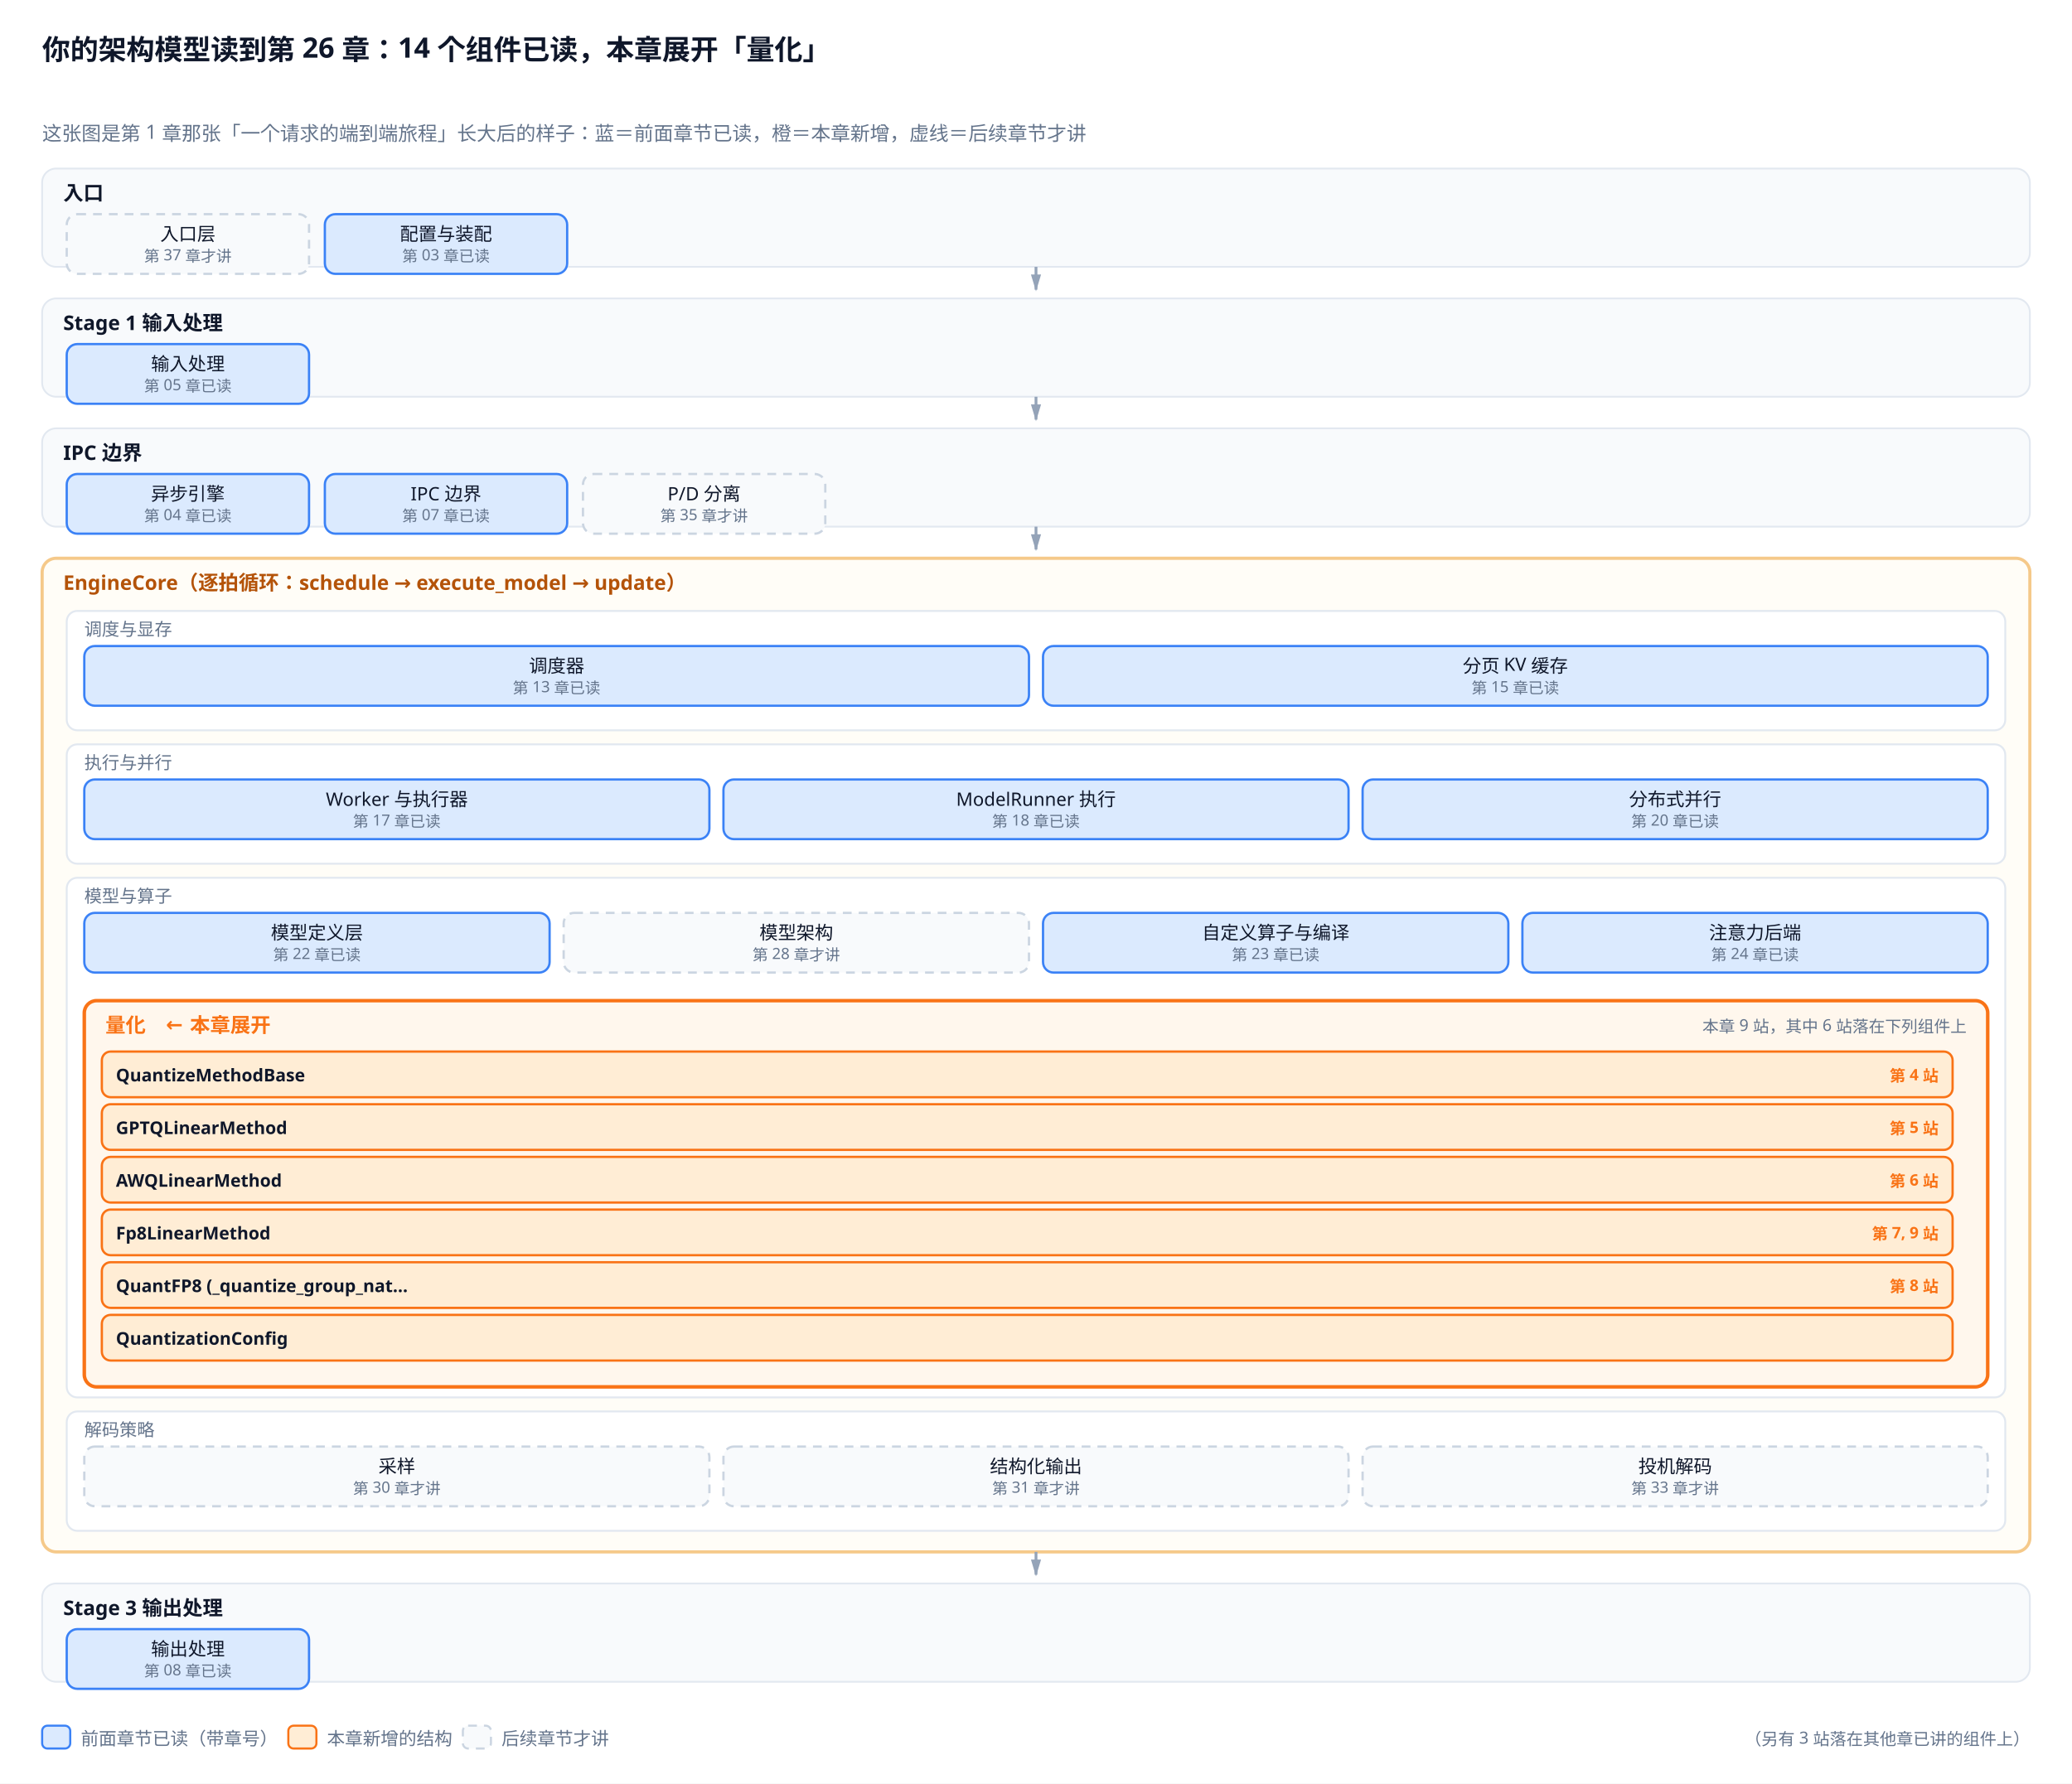
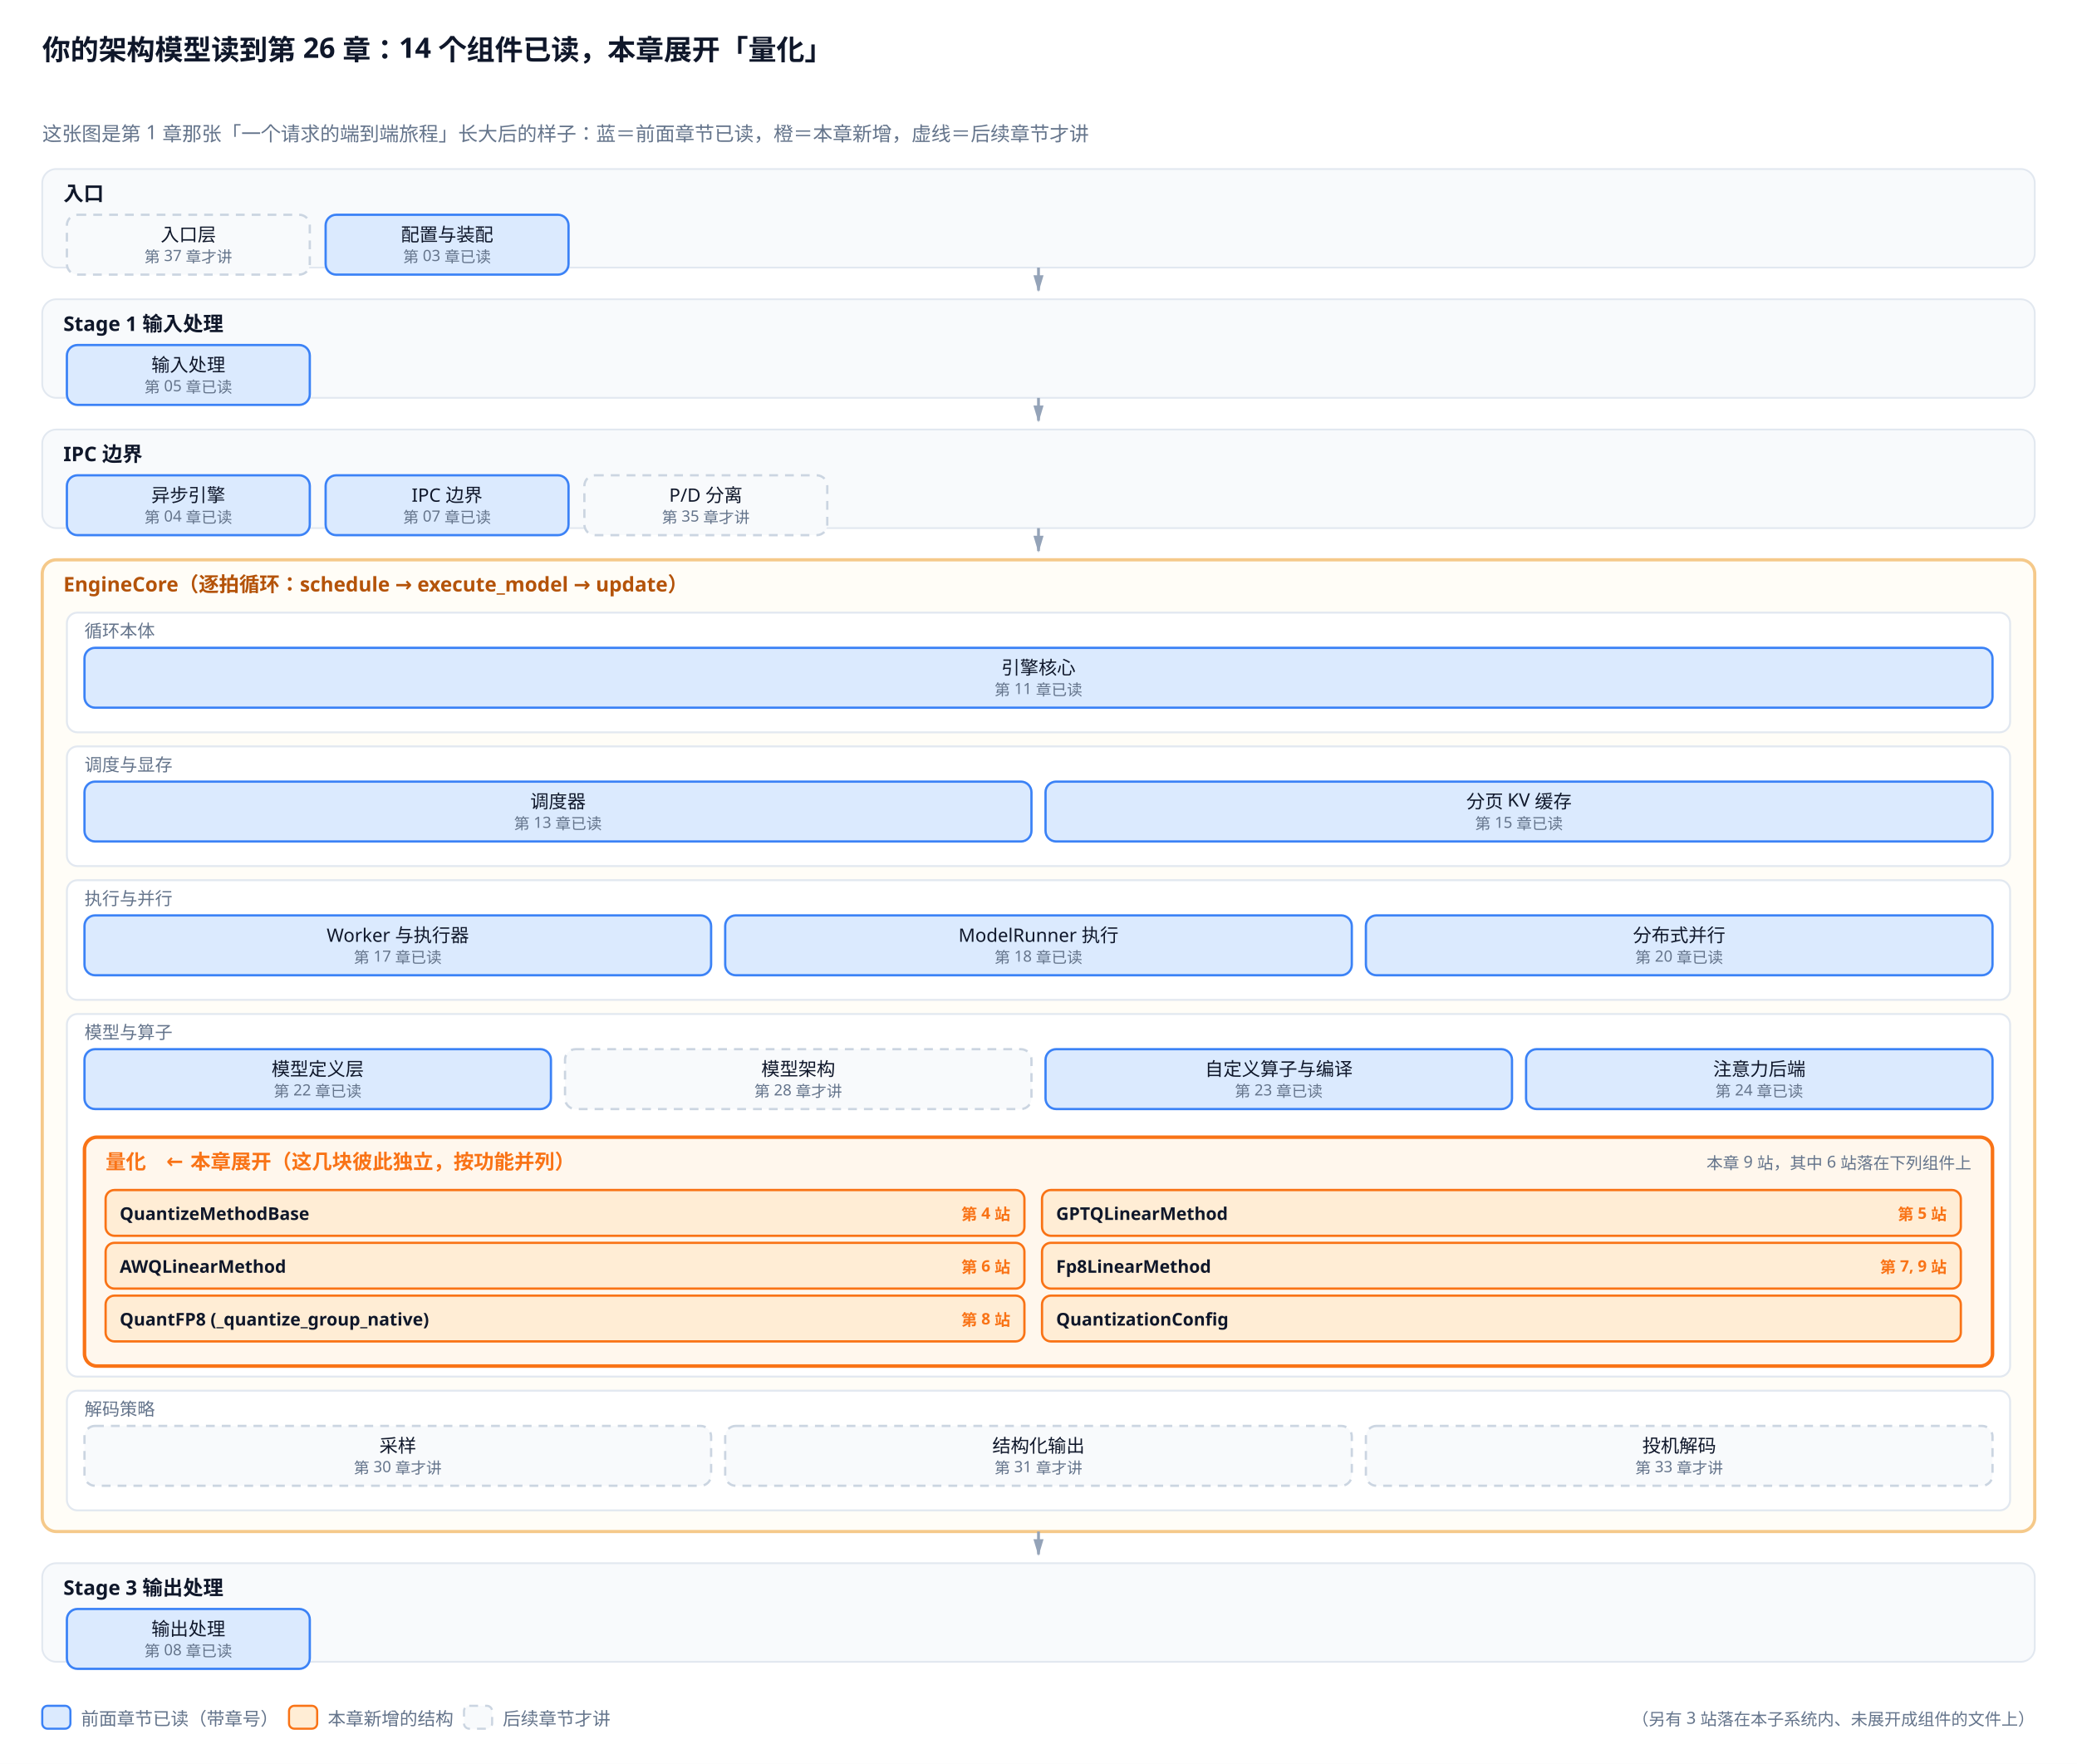
- <svg xmlns="http://www.w3.org/2000/svg" viewBox="0 0 1180 1016">
+ <svg xmlns="http://www.w3.org/2000/svg" viewBox="0 0 1180 1002">
  <defs>
    <marker id="a" viewBox="0 0 10 6" refX="9" refY="3" markerWidth="6" markerHeight="4" orient="auto">
      <path d="M0,0 L10,3 L0,6 Z" fill="#94a3b8" />
    </marker>
    <marker id="a2" viewBox="0 0 10 6" refX="9" refY="3" markerWidth="6" markerHeight="4" orient="auto">
      <path d="M0,0 L10,3 L0,6 Z" fill="#f97316" />
    </marker>
  </defs>
-   <rect width="1180" height="1016" fill="white" />
+   <rect width="1180" height="1002" fill="white" />
  <text x="24" y="34" font-family="sans-serif" font-size="16" fill="#0f172a" font-weight="bold">你的架构模型读到第 26 章：14 个组件已读，本章展开「量化」</text>
  <text x="24.0" y="80.0" font-family="sans-serif" font-size="11.2" fill="#64748b" text-anchor="start">这张图是第 1 章那张「一个请求的端到端旅程」长大后的样子：蓝＝前面章节已读，橙＝本章新增，虚线＝后续章节才讲</text>
  <rect x="24.0" y="96.0" width="1132.0" height="56.0" rx="8" fill="#f8fafc" stroke="#e2e8f0" stroke-width="1.0" />
  <text x="36.0" y="114.0" font-family="sans-serif" font-size="11.5" fill="#0f172a" text-anchor="start" font-weight="bold">入口</text>
  <rect x="38.0" y="122.0" width="138.0" height="34.0" rx="6" fill="#f8fafc" stroke="#cbd5e1" stroke-width="1.3" stroke-dasharray="5,4" />
  <text x="107.0" y="137.0" font-family="sans-serif" font-size="10.5" fill="#0f172a" text-anchor="middle">入口层</text>
  <text x="107.0" y="149.0" font-family="sans-serif" font-size="8.8" fill="#64748b" text-anchor="middle">第 37 章才讲</text>
  <rect x="185.0" y="122.0" width="138.0" height="34.0" rx="6" fill="#dbeafe" stroke="#3b82f6" stroke-width="1.3" />
  <text x="254.0" y="137.0" font-family="sans-serif" font-size="10.5" fill="#0f172a" text-anchor="middle">配置与装配</text>
  <text x="254.0" y="149.0" font-family="sans-serif" font-size="8.8" fill="#64748b" text-anchor="middle">第 03 章已读</text>
  <path d="M590.0,152.0 L590.0,165.0" stroke="#94a3b8" stroke-width="1.6" marker-end="url(#a)" />
  <rect x="24.0" y="170.0" width="1132.0" height="56.0" rx="8" fill="#f8fafc" stroke="#e2e8f0" stroke-width="1.0" />
  <text x="36.0" y="188.0" font-family="sans-serif" font-size="11.5" fill="#0f172a" text-anchor="start" font-weight="bold">Stage 1 输入处理</text>
  <rect x="38.0" y="196.0" width="138.0" height="34.0" rx="6" fill="#dbeafe" stroke="#3b82f6" stroke-width="1.3" />
  <text x="107.0" y="211.0" font-family="sans-serif" font-size="10.5" fill="#0f172a" text-anchor="middle">输入处理</text>
  <text x="107.0" y="223.0" font-family="sans-serif" font-size="8.8" fill="#64748b" text-anchor="middle">第 05 章已读</text>
  <path d="M590.0,226.0 L590.0,239.0" stroke="#94a3b8" stroke-width="1.6" marker-end="url(#a)" />
  <rect x="24.0" y="244.0" width="1132.0" height="56.0" rx="8" fill="#f8fafc" stroke="#e2e8f0" stroke-width="1.0" />
  <text x="36.0" y="262.0" font-family="sans-serif" font-size="11.5" fill="#0f172a" text-anchor="start" font-weight="bold">IPC 边界</text>
  <rect x="38.0" y="270.0" width="138.0" height="34.0" rx="6" fill="#dbeafe" stroke="#3b82f6" stroke-width="1.3" />
  <text x="107.0" y="285.0" font-family="sans-serif" font-size="10.5" fill="#0f172a" text-anchor="middle">异步引擎</text>
  <text x="107.0" y="297.0" font-family="sans-serif" font-size="8.8" fill="#64748b" text-anchor="middle">第 04 章已读</text>
  <rect x="185.0" y="270.0" width="138.0" height="34.0" rx="6" fill="#dbeafe" stroke="#3b82f6" stroke-width="1.3" />
  <text x="254.0" y="285.0" font-family="sans-serif" font-size="10.5" fill="#0f172a" text-anchor="middle">IPC 边界</text>
  <text x="254.0" y="297.0" font-family="sans-serif" font-size="8.8" fill="#64748b" text-anchor="middle">第 07 章已读</text>
  <rect x="332.0" y="270.0" width="138.0" height="34.0" rx="6" fill="#f8fafc" stroke="#cbd5e1" stroke-width="1.3" stroke-dasharray="5,4" />
  <text x="401.0" y="285.0" font-family="sans-serif" font-size="10.5" fill="#0f172a" text-anchor="middle">P/D 分离</text>
  <text x="401.0" y="297.0" font-family="sans-serif" font-size="8.8" fill="#64748b" text-anchor="middle">第 35 章才讲</text>
  <path d="M590.0,300.0 L590.0,313.0" stroke="#94a3b8" stroke-width="1.6" marker-end="url(#a)" />
-   <rect x="24.0" y="318.0" width="1132.0" height="566.0" rx="8" fill="#fffdf7" stroke="#f5c98a" stroke-width="1.8" />
+   <rect x="24.0" y="318.0" width="1132.0" height="552.0" rx="8" fill="#fffdf7" stroke="#f5c98a" stroke-width="1.8" />
  <text x="36.0" y="336.0" font-family="sans-serif" font-size="11.5" fill="#b45309" text-anchor="start" font-weight="bold">EngineCore（逐拍循环：schedule → execute_model → update）</text>
  <rect x="38.0" y="348.0" width="1104.0" height="68.0" rx="6" fill="#ffffff" stroke="#e2e8f0" stroke-width="1.1" />
-   <text x="48.0" y="362.0" font-family="sans-serif" font-size="10" fill="#64748b" text-anchor="start">调度与显存</text>
-   <rect x="48.0" y="368.0" width="538.0" height="34.0" rx="6" fill="#dbeafe" stroke="#3b82f6" stroke-width="1.3" />
-   <text x="317.0" y="383.0" font-family="sans-serif" font-size="10.5" fill="#0f172a" text-anchor="middle">调度器</text>
-   <text x="317.0" y="395.0" font-family="sans-serif" font-size="8.8" fill="#64748b" text-anchor="middle">第 13 章已读</text>
-   <rect x="594.0" y="368.0" width="538.0" height="34.0" rx="6" fill="#dbeafe" stroke="#3b82f6" stroke-width="1.3" />
-   <text x="863.0" y="383.0" font-family="sans-serif" font-size="10.5" fill="#0f172a" text-anchor="middle">分页 KV 缓存</text>
-   <text x="863.0" y="395.0" font-family="sans-serif" font-size="8.8" fill="#64748b" text-anchor="middle">第 15 章已读</text>
+   <text x="48.0" y="362.0" font-family="sans-serif" font-size="10" fill="#64748b" text-anchor="start">循环本体</text>
+   <rect x="48.0" y="368.0" width="1084.0" height="34.0" rx="6" fill="#dbeafe" stroke="#3b82f6" stroke-width="1.3" />
+   <text x="590.0" y="383.0" font-family="sans-serif" font-size="10.5" fill="#0f172a" text-anchor="middle">引擎核心</text>
+   <text x="590.0" y="395.0" font-family="sans-serif" font-size="8.8" fill="#64748b" text-anchor="middle">第 11 章已读</text>
  <rect x="38.0" y="424.0" width="1104.0" height="68.0" rx="6" fill="#ffffff" stroke="#e2e8f0" stroke-width="1.1" />
-   <text x="48.0" y="438.0" font-family="sans-serif" font-size="10" fill="#64748b" text-anchor="start">执行与并行</text>
-   <rect x="48.0" y="444.0" width="356.0" height="34.0" rx="6" fill="#dbeafe" stroke="#3b82f6" stroke-width="1.3" />
-   <text x="226.0" y="459.0" font-family="sans-serif" font-size="10.5" fill="#0f172a" text-anchor="middle">Worker 与执行器</text>
-   <text x="226.0" y="471.0" font-family="sans-serif" font-size="8.8" fill="#64748b" text-anchor="middle">第 17 章已读</text>
-   <rect x="412.0" y="444.0" width="356.0" height="34.0" rx="6" fill="#dbeafe" stroke="#3b82f6" stroke-width="1.3" />
-   <text x="590.0" y="459.0" font-family="sans-serif" font-size="10.5" fill="#0f172a" text-anchor="middle">ModelRunner 执行</text>
-   <text x="590.0" y="471.0" font-family="sans-serif" font-size="8.8" fill="#64748b" text-anchor="middle">第 18 章已读</text>
-   <rect x="776.0" y="444.0" width="356.0" height="34.0" rx="6" fill="#dbeafe" stroke="#3b82f6" stroke-width="1.3" />
-   <text x="954.0" y="459.0" font-family="sans-serif" font-size="10.5" fill="#0f172a" text-anchor="middle">分布式并行</text>
-   <text x="954.0" y="471.0" font-family="sans-serif" font-size="8.8" fill="#64748b" text-anchor="middle">第 20 章已读</text>
-   <rect x="38.0" y="500.0" width="1104.0" height="296.0" rx="6" fill="#ffffff" stroke="#e2e8f0" stroke-width="1.1" />
-   <text x="48.0" y="514.0" font-family="sans-serif" font-size="10" fill="#64748b" text-anchor="start">模型与算子</text>
-   <rect x="48.0" y="520.0" width="265.0" height="34.0" rx="6" fill="#dbeafe" stroke="#3b82f6" stroke-width="1.3" />
-   <text x="180.5" y="535.0" font-family="sans-serif" font-size="10.5" fill="#0f172a" text-anchor="middle">模型定义层</text>
-   <text x="180.5" y="547.0" font-family="sans-serif" font-size="8.8" fill="#64748b" text-anchor="middle">第 22 章已读</text>
-   <rect x="321.0" y="520.0" width="265.0" height="34.0" rx="6" fill="#f8fafc" stroke="#cbd5e1" stroke-width="1.3" stroke-dasharray="5,4" />
-   <text x="453.5" y="535.0" font-family="sans-serif" font-size="10.5" fill="#0f172a" text-anchor="middle">模型架构</text>
-   <text x="453.5" y="547.0" font-family="sans-serif" font-size="8.8" fill="#64748b" text-anchor="middle">第 28 章才讲</text>
-   <rect x="594.0" y="520.0" width="265.0" height="34.0" rx="6" fill="#dbeafe" stroke="#3b82f6" stroke-width="1.3" />
-   <text x="726.5" y="535.0" font-family="sans-serif" font-size="10.5" fill="#0f172a" text-anchor="middle">自定义算子与编译</text>
-   <text x="726.5" y="547.0" font-family="sans-serif" font-size="8.8" fill="#64748b" text-anchor="middle">第 23 章已读</text>
-   <rect x="867.0" y="520.0" width="265.0" height="34.0" rx="6" fill="#dbeafe" stroke="#3b82f6" stroke-width="1.3" />
-   <text x="999.5" y="535.0" font-family="sans-serif" font-size="10.5" fill="#0f172a" text-anchor="middle">注意力后端</text>
-   <text x="999.5" y="547.0" font-family="sans-serif" font-size="8.8" fill="#64748b" text-anchor="middle">第 24 章已读</text>
-   <rect x="48.0" y="570.0" width="1084.0" height="220.0" rx="7" fill="#fff7ed" stroke="#f97316" stroke-width="2.0" />
-   <text x="60.0" y="588.0" font-family="sans-serif" font-size="11.5" fill="#f97316" text-anchor="start" font-weight="bold">量化　← 本章展开</text>
-   <text x="1120.0" y="588.0" font-family="sans-serif" font-size="9.3" fill="#64748b" text-anchor="end">本章 9 站，其中 6 站落在下列组件上</text>
-   <rect x="58.0" y="599.0" width="1054.0" height="26.0" rx="5" fill="#ffedd5" stroke="#f97316" stroke-width="1.3" />
-   <text x="66.0" y="616.0" font-family="sans-serif" font-size="10" fill="#0f172a" text-anchor="start" font-weight="bold">QuantizeMethodBase</text>
-   <text x="1104.0" y="616.0" font-family="sans-serif" font-size="9" fill="#f97316" text-anchor="end" font-weight="bold">第 4 站</text>
-   <rect x="58.0" y="629.0" width="1054.0" height="26.0" rx="5" fill="#ffedd5" stroke="#f97316" stroke-width="1.3" />
-   <text x="66.0" y="646.0" font-family="sans-serif" font-size="10" fill="#0f172a" text-anchor="start" font-weight="bold">GPTQLinearMethod</text>
-   <text x="1104.0" y="646.0" font-family="sans-serif" font-size="9" fill="#f97316" text-anchor="end" font-weight="bold">第 5 站</text>
-   <rect x="58.0" y="659.0" width="1054.0" height="26.0" rx="5" fill="#ffedd5" stroke="#f97316" stroke-width="1.3" />
-   <text x="66.0" y="676.0" font-family="sans-serif" font-size="10" fill="#0f172a" text-anchor="start" font-weight="bold">AWQLinearMethod</text>
-   <text x="1104.0" y="676.0" font-family="sans-serif" font-size="9" fill="#f97316" text-anchor="end" font-weight="bold">第 6 站</text>
-   <rect x="58.0" y="689.0" width="1054.0" height="26.0" rx="5" fill="#ffedd5" stroke="#f97316" stroke-width="1.3" />
-   <text x="66.0" y="706.0" font-family="sans-serif" font-size="10" fill="#0f172a" text-anchor="start" font-weight="bold">Fp8LinearMethod</text>
-   <text x="1104.0" y="706.0" font-family="sans-serif" font-size="9" fill="#f97316" text-anchor="end" font-weight="bold">第 7, 9 站</text>
-   <rect x="58.0" y="719.0" width="1054.0" height="26.0" rx="5" fill="#ffedd5" stroke="#f97316" stroke-width="1.3" />
-   <text x="66.0" y="736.0" font-family="sans-serif" font-size="10" fill="#0f172a" text-anchor="start" font-weight="bold">QuantFP8 (_quantize_group_nat…</text>
-   <text x="1104.0" y="736.0" font-family="sans-serif" font-size="9" fill="#f97316" text-anchor="end" font-weight="bold">第 8 站</text>
-   <rect x="58.0" y="749.0" width="1054.0" height="26.0" rx="5" fill="#ffedd5" stroke="#f97316" stroke-width="1.3" />
-   <text x="66.0" y="766.0" font-family="sans-serif" font-size="10" fill="#0f172a" text-anchor="start" font-weight="bold">QuantizationConfig</text>
-   <rect x="38.0" y="804.0" width="1104.0" height="68.0" rx="6" fill="#ffffff" stroke="#e2e8f0" stroke-width="1.1" />
-   <text x="48.0" y="818.0" font-family="sans-serif" font-size="10" fill="#64748b" text-anchor="start">解码策略</text>
-   <rect x="48.0" y="824.0" width="356.0" height="34.0" rx="6" fill="#f8fafc" stroke="#cbd5e1" stroke-width="1.3" stroke-dasharray="5,4" />
-   <text x="226.0" y="839.0" font-family="sans-serif" font-size="10.5" fill="#0f172a" text-anchor="middle">采样</text>
-   <text x="226.0" y="851.0" font-family="sans-serif" font-size="8.8" fill="#64748b" text-anchor="middle">第 30 章才讲</text>
-   <rect x="412.0" y="824.0" width="356.0" height="34.0" rx="6" fill="#f8fafc" stroke="#cbd5e1" stroke-width="1.3" stroke-dasharray="5,4" />
-   <text x="590.0" y="839.0" font-family="sans-serif" font-size="10.5" fill="#0f172a" text-anchor="middle">结构化输出</text>
-   <text x="590.0" y="851.0" font-family="sans-serif" font-size="8.8" fill="#64748b" text-anchor="middle">第 31 章才讲</text>
-   <rect x="776.0" y="824.0" width="356.0" height="34.0" rx="6" fill="#f8fafc" stroke="#cbd5e1" stroke-width="1.3" stroke-dasharray="5,4" />
-   <text x="954.0" y="839.0" font-family="sans-serif" font-size="10.5" fill="#0f172a" text-anchor="middle">投机解码</text>
-   <text x="954.0" y="851.0" font-family="sans-serif" font-size="8.8" fill="#64748b" text-anchor="middle">第 33 章才讲</text>
-   <path d="M590.0,884.0 L590.0,897.0" stroke="#94a3b8" stroke-width="1.6" marker-end="url(#a)" />
-   <rect x="24.0" y="902.0" width="1132.0" height="56.0" rx="8" fill="#f8fafc" stroke="#e2e8f0" stroke-width="1.0" />
-   <text x="36.0" y="920.0" font-family="sans-serif" font-size="11.5" fill="#0f172a" text-anchor="start" font-weight="bold">Stage 3 输出处理</text>
-   <rect x="38.0" y="928.0" width="138.0" height="34.0" rx="6" fill="#dbeafe" stroke="#3b82f6" stroke-width="1.3" />
-   <text x="107.0" y="943.0" font-family="sans-serif" font-size="10.5" fill="#0f172a" text-anchor="middle">输出处理</text>
-   <text x="107.0" y="955.0" font-family="sans-serif" font-size="8.8" fill="#64748b" text-anchor="middle">第 08 章已读</text>
-   <rect x="24.0" y="983.0" width="16.0" height="13.0" rx="3" fill="#dbeafe" stroke="#3b82f6" stroke-width="1.2" />
-   <text x="46.0" y="994.0" font-family="sans-serif" font-size="10.2" fill="#64748b" text-anchor="start">前面章节已读（带章号）</text>
-   <rect x="164.2" y="983.0" width="16.0" height="13.0" rx="3" fill="#ffedd5" stroke="#f97316" stroke-width="1.2" />
-   <text x="186.2" y="994.0" font-family="sans-serif" font-size="10.2" fill="#64748b" text-anchor="start">本章新增的结构</text>
-   <rect x="263.6" y="983.0" width="16.0" height="13.0" rx="3" fill="#f8fafc" stroke="#cbd5e1" stroke-width="1.2" stroke-dasharray="5,4" />
-   <text x="285.6" y="994.0" font-family="sans-serif" font-size="10.2" fill="#64748b" text-anchor="start">后续章节才讲</text>
-   <text x="1156.0" y="994.0" font-family="sans-serif" font-size="9.5" fill="#64748b" text-anchor="end">（另有 3 站落在其他章已讲的组件上）</text>
+   <text x="48.0" y="438.0" font-family="sans-serif" font-size="10" fill="#64748b" text-anchor="start">调度与显存</text>
+   <rect x="48.0" y="444.0" width="538.0" height="34.0" rx="6" fill="#dbeafe" stroke="#3b82f6" stroke-width="1.3" />
+   <text x="317.0" y="459.0" font-family="sans-serif" font-size="10.5" fill="#0f172a" text-anchor="middle">调度器</text>
+   <text x="317.0" y="471.0" font-family="sans-serif" font-size="8.8" fill="#64748b" text-anchor="middle">第 13 章已读</text>
+   <rect x="594.0" y="444.0" width="538.0" height="34.0" rx="6" fill="#dbeafe" stroke="#3b82f6" stroke-width="1.3" />
+   <text x="863.0" y="459.0" font-family="sans-serif" font-size="10.5" fill="#0f172a" text-anchor="middle">分页 KV 缓存</text>
+   <text x="863.0" y="471.0" font-family="sans-serif" font-size="8.8" fill="#64748b" text-anchor="middle">第 15 章已读</text>
+   <rect x="38.0" y="500.0" width="1104.0" height="68.0" rx="6" fill="#ffffff" stroke="#e2e8f0" stroke-width="1.1" />
+   <text x="48.0" y="514.0" font-family="sans-serif" font-size="10" fill="#64748b" text-anchor="start">执行与并行</text>
+   <rect x="48.0" y="520.0" width="356.0" height="34.0" rx="6" fill="#dbeafe" stroke="#3b82f6" stroke-width="1.3" />
+   <text x="226.0" y="535.0" font-family="sans-serif" font-size="10.5" fill="#0f172a" text-anchor="middle">Worker 与执行器</text>
+   <text x="226.0" y="547.0" font-family="sans-serif" font-size="8.8" fill="#64748b" text-anchor="middle">第 17 章已读</text>
+   <rect x="412.0" y="520.0" width="356.0" height="34.0" rx="6" fill="#dbeafe" stroke="#3b82f6" stroke-width="1.3" />
+   <text x="590.0" y="535.0" font-family="sans-serif" font-size="10.5" fill="#0f172a" text-anchor="middle">ModelRunner 执行</text>
+   <text x="590.0" y="547.0" font-family="sans-serif" font-size="8.8" fill="#64748b" text-anchor="middle">第 18 章已读</text>
+   <rect x="776.0" y="520.0" width="356.0" height="34.0" rx="6" fill="#dbeafe" stroke="#3b82f6" stroke-width="1.3" />
+   <text x="954.0" y="535.0" font-family="sans-serif" font-size="10.5" fill="#0f172a" text-anchor="middle">分布式并行</text>
+   <text x="954.0" y="547.0" font-family="sans-serif" font-size="8.8" fill="#64748b" text-anchor="middle">第 20 章已读</text>
+   <rect x="38.0" y="576.0" width="1104.0" height="206.0" rx="6" fill="#ffffff" stroke="#e2e8f0" stroke-width="1.1" />
+   <text x="48.0" y="590.0" font-family="sans-serif" font-size="10" fill="#64748b" text-anchor="start">模型与算子</text>
+   <rect x="48.0" y="596.0" width="265.0" height="34.0" rx="6" fill="#dbeafe" stroke="#3b82f6" stroke-width="1.3" />
+   <text x="180.5" y="611.0" font-family="sans-serif" font-size="10.5" fill="#0f172a" text-anchor="middle">模型定义层</text>
+   <text x="180.5" y="623.0" font-family="sans-serif" font-size="8.8" fill="#64748b" text-anchor="middle">第 22 章已读</text>
+   <rect x="321.0" y="596.0" width="265.0" height="34.0" rx="6" fill="#f8fafc" stroke="#cbd5e1" stroke-width="1.3" stroke-dasharray="5,4" />
+   <text x="453.5" y="611.0" font-family="sans-serif" font-size="10.5" fill="#0f172a" text-anchor="middle">模型架构</text>
+   <text x="453.5" y="623.0" font-family="sans-serif" font-size="8.8" fill="#64748b" text-anchor="middle">第 28 章才讲</text>
+   <rect x="594.0" y="596.0" width="265.0" height="34.0" rx="6" fill="#dbeafe" stroke="#3b82f6" stroke-width="1.3" />
+   <text x="726.5" y="611.0" font-family="sans-serif" font-size="10.5" fill="#0f172a" text-anchor="middle">自定义算子与编译</text>
+   <text x="726.5" y="623.0" font-family="sans-serif" font-size="8.8" fill="#64748b" text-anchor="middle">第 23 章已读</text>
+   <rect x="867.0" y="596.0" width="265.0" height="34.0" rx="6" fill="#dbeafe" stroke="#3b82f6" stroke-width="1.3" />
+   <text x="999.5" y="611.0" font-family="sans-serif" font-size="10.5" fill="#0f172a" text-anchor="middle">注意力后端</text>
+   <text x="999.5" y="623.0" font-family="sans-serif" font-size="8.8" fill="#64748b" text-anchor="middle">第 24 章已读</text>
+   <rect x="48.0" y="646.0" width="1084.0" height="130.0" rx="7" fill="#fff7ed" stroke="#f97316" stroke-width="2.0" />
+   <text x="60.0" y="664.0" font-family="sans-serif" font-size="11.5" fill="#f97316" text-anchor="start" font-weight="bold">量化　← 本章展开（这几块彼此独立，按功能并列）</text>
+   <text x="1120.0" y="664.0" font-family="sans-serif" font-size="9.3" fill="#64748b" text-anchor="end">本章 9 站，其中 6 站落在下列组件上</text>
+   <rect x="60.0" y="676.0" width="522.0" height="26.0" rx="5" fill="#ffedd5" stroke="#f97316" stroke-width="1.3" />
+   <text x="68.0" y="693.0" font-family="sans-serif" font-size="10" fill="#0f172a" text-anchor="start" font-weight="bold">QuantizeMethodBase</text>
+   <text x="574.0" y="693.0" font-family="sans-serif" font-size="9" fill="#f97316" text-anchor="end" font-weight="bold">第 4 站</text>
+   <rect x="592.0" y="676.0" width="522.0" height="26.0" rx="5" fill="#ffedd5" stroke="#f97316" stroke-width="1.3" />
+   <text x="600.0" y="693.0" font-family="sans-serif" font-size="10" fill="#0f172a" text-anchor="start" font-weight="bold">GPTQLinearMethod</text>
+   <text x="1106.0" y="693.0" font-family="sans-serif" font-size="9" fill="#f97316" text-anchor="end" font-weight="bold">第 5 站</text>
+   <rect x="60.0" y="706.0" width="522.0" height="26.0" rx="5" fill="#ffedd5" stroke="#f97316" stroke-width="1.3" />
+   <text x="68.0" y="723.0" font-family="sans-serif" font-size="10" fill="#0f172a" text-anchor="start" font-weight="bold">AWQLinearMethod</text>
+   <text x="574.0" y="723.0" font-family="sans-serif" font-size="9" fill="#f97316" text-anchor="end" font-weight="bold">第 6 站</text>
+   <rect x="592.0" y="706.0" width="522.0" height="26.0" rx="5" fill="#ffedd5" stroke="#f97316" stroke-width="1.3" />
+   <text x="600.0" y="723.0" font-family="sans-serif" font-size="10" fill="#0f172a" text-anchor="start" font-weight="bold">Fp8LinearMethod</text>
+   <text x="1106.0" y="723.0" font-family="sans-serif" font-size="9" fill="#f97316" text-anchor="end" font-weight="bold">第 7, 9 站</text>
+   <rect x="60.0" y="736.0" width="522.0" height="26.0" rx="5" fill="#ffedd5" stroke="#f97316" stroke-width="1.3" />
+   <text x="68.0" y="753.0" font-family="sans-serif" font-size="10" fill="#0f172a" text-anchor="start" font-weight="bold">QuantFP8 (_quantize_group_native)</text>
+   <text x="574.0" y="753.0" font-family="sans-serif" font-size="9" fill="#f97316" text-anchor="end" font-weight="bold">第 8 站</text>
+   <rect x="592.0" y="736.0" width="522.0" height="26.0" rx="5" fill="#ffedd5" stroke="#f97316" stroke-width="1.3" />
+   <text x="600.0" y="753.0" font-family="sans-serif" font-size="10" fill="#0f172a" text-anchor="start" font-weight="bold">QuantizationConfig</text>
+   <rect x="38.0" y="790.0" width="1104.0" height="68.0" rx="6" fill="#ffffff" stroke="#e2e8f0" stroke-width="1.1" />
+   <text x="48.0" y="804.0" font-family="sans-serif" font-size="10" fill="#64748b" text-anchor="start">解码策略</text>
+   <rect x="48.0" y="810.0" width="356.0" height="34.0" rx="6" fill="#f8fafc" stroke="#cbd5e1" stroke-width="1.3" stroke-dasharray="5,4" />
+   <text x="226.0" y="825.0" font-family="sans-serif" font-size="10.5" fill="#0f172a" text-anchor="middle">采样</text>
+   <text x="226.0" y="837.0" font-family="sans-serif" font-size="8.8" fill="#64748b" text-anchor="middle">第 30 章才讲</text>
+   <rect x="412.0" y="810.0" width="356.0" height="34.0" rx="6" fill="#f8fafc" stroke="#cbd5e1" stroke-width="1.3" stroke-dasharray="5,4" />
+   <text x="590.0" y="825.0" font-family="sans-serif" font-size="10.5" fill="#0f172a" text-anchor="middle">结构化输出</text>
+   <text x="590.0" y="837.0" font-family="sans-serif" font-size="8.8" fill="#64748b" text-anchor="middle">第 31 章才讲</text>
+   <rect x="776.0" y="810.0" width="356.0" height="34.0" rx="6" fill="#f8fafc" stroke="#cbd5e1" stroke-width="1.3" stroke-dasharray="5,4" />
+   <text x="954.0" y="825.0" font-family="sans-serif" font-size="10.5" fill="#0f172a" text-anchor="middle">投机解码</text>
+   <text x="954.0" y="837.0" font-family="sans-serif" font-size="8.8" fill="#64748b" text-anchor="middle">第 33 章才讲</text>
+   <path d="M590.0,870.0 L590.0,883.0" stroke="#94a3b8" stroke-width="1.6" marker-end="url(#a)" />
+   <rect x="24.0" y="888.0" width="1132.0" height="56.0" rx="8" fill="#f8fafc" stroke="#e2e8f0" stroke-width="1.0" />
+   <text x="36.0" y="906.0" font-family="sans-serif" font-size="11.5" fill="#0f172a" text-anchor="start" font-weight="bold">Stage 3 输出处理</text>
+   <rect x="38.0" y="914.0" width="138.0" height="34.0" rx="6" fill="#dbeafe" stroke="#3b82f6" stroke-width="1.3" />
+   <text x="107.0" y="929.0" font-family="sans-serif" font-size="10.5" fill="#0f172a" text-anchor="middle">输出处理</text>
+   <text x="107.0" y="941.0" font-family="sans-serif" font-size="8.8" fill="#64748b" text-anchor="middle">第 08 章已读</text>
+   <rect x="24.0" y="969.0" width="16.0" height="13.0" rx="3" fill="#dbeafe" stroke="#3b82f6" stroke-width="1.2" />
+   <text x="46.0" y="980.0" font-family="sans-serif" font-size="10.2" fill="#64748b" text-anchor="start">前面章节已读（带章号）</text>
+   <rect x="164.2" y="969.0" width="16.0" height="13.0" rx="3" fill="#ffedd5" stroke="#f97316" stroke-width="1.2" />
+   <text x="186.2" y="980.0" font-family="sans-serif" font-size="10.2" fill="#64748b" text-anchor="start">本章新增的结构</text>
+   <rect x="263.6" y="969.0" width="16.0" height="13.0" rx="3" fill="#f8fafc" stroke="#cbd5e1" stroke-width="1.2" stroke-dasharray="5,4" />
+   <text x="285.6" y="980.0" font-family="sans-serif" font-size="10.2" fill="#64748b" text-anchor="start">后续章节才讲</text>
+   <text x="1156.0" y="980.0" font-family="sans-serif" font-size="9.5" fill="#64748b" text-anchor="end">（另有 3 站落在本子系统内、未展开成组件的文件上）</text>
</svg>
